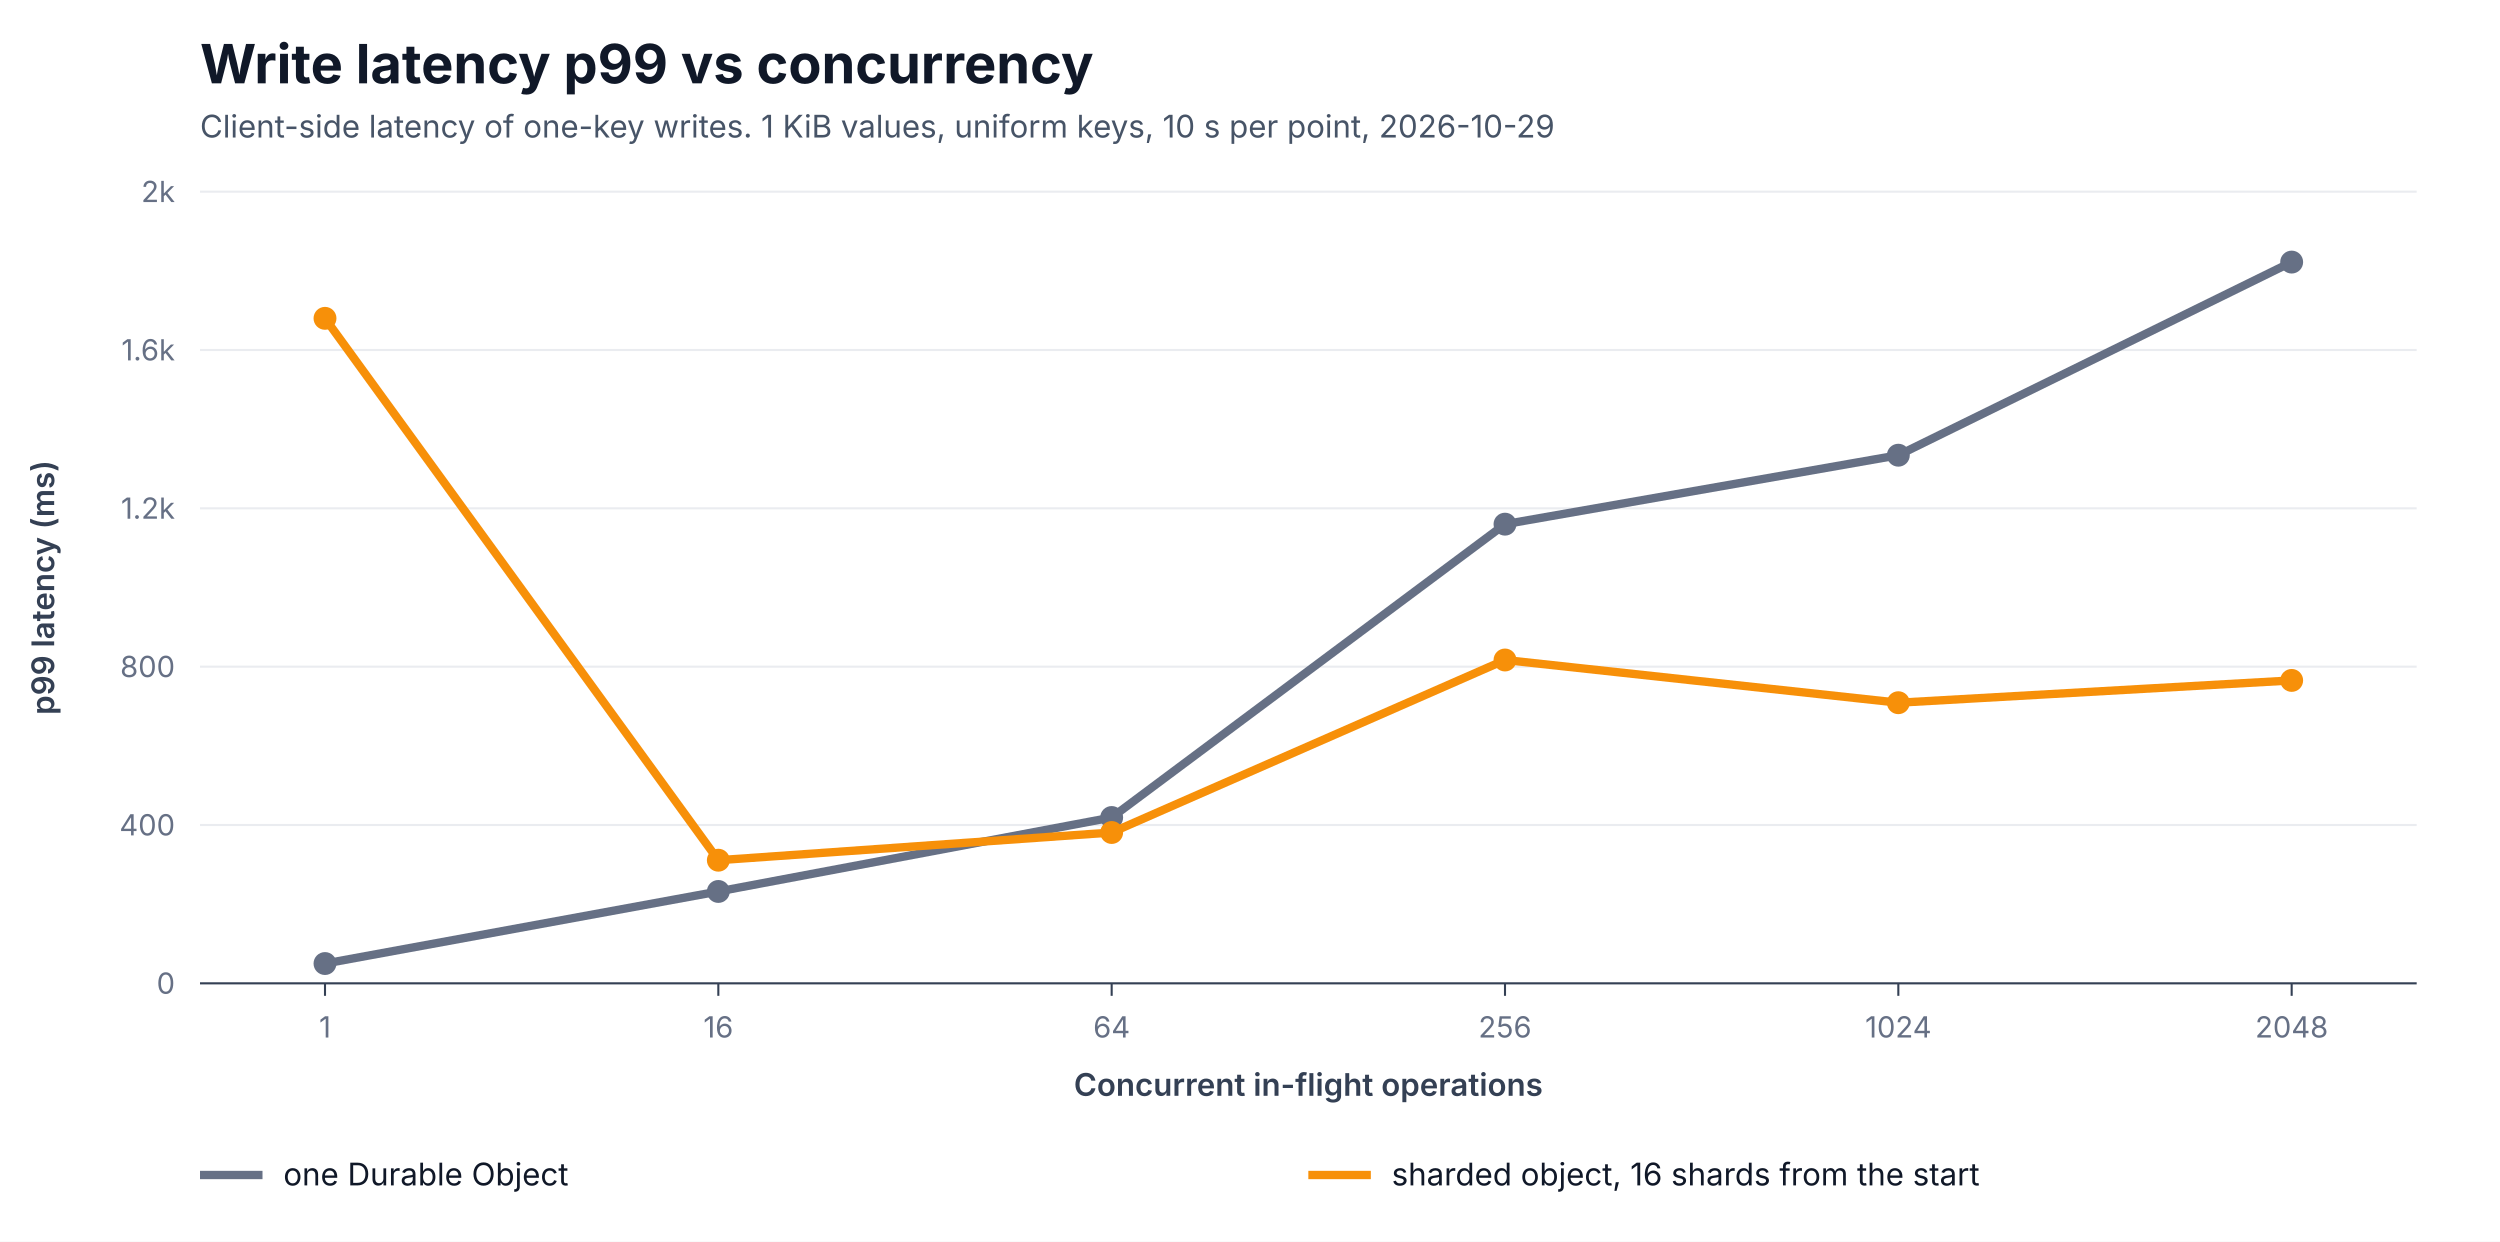
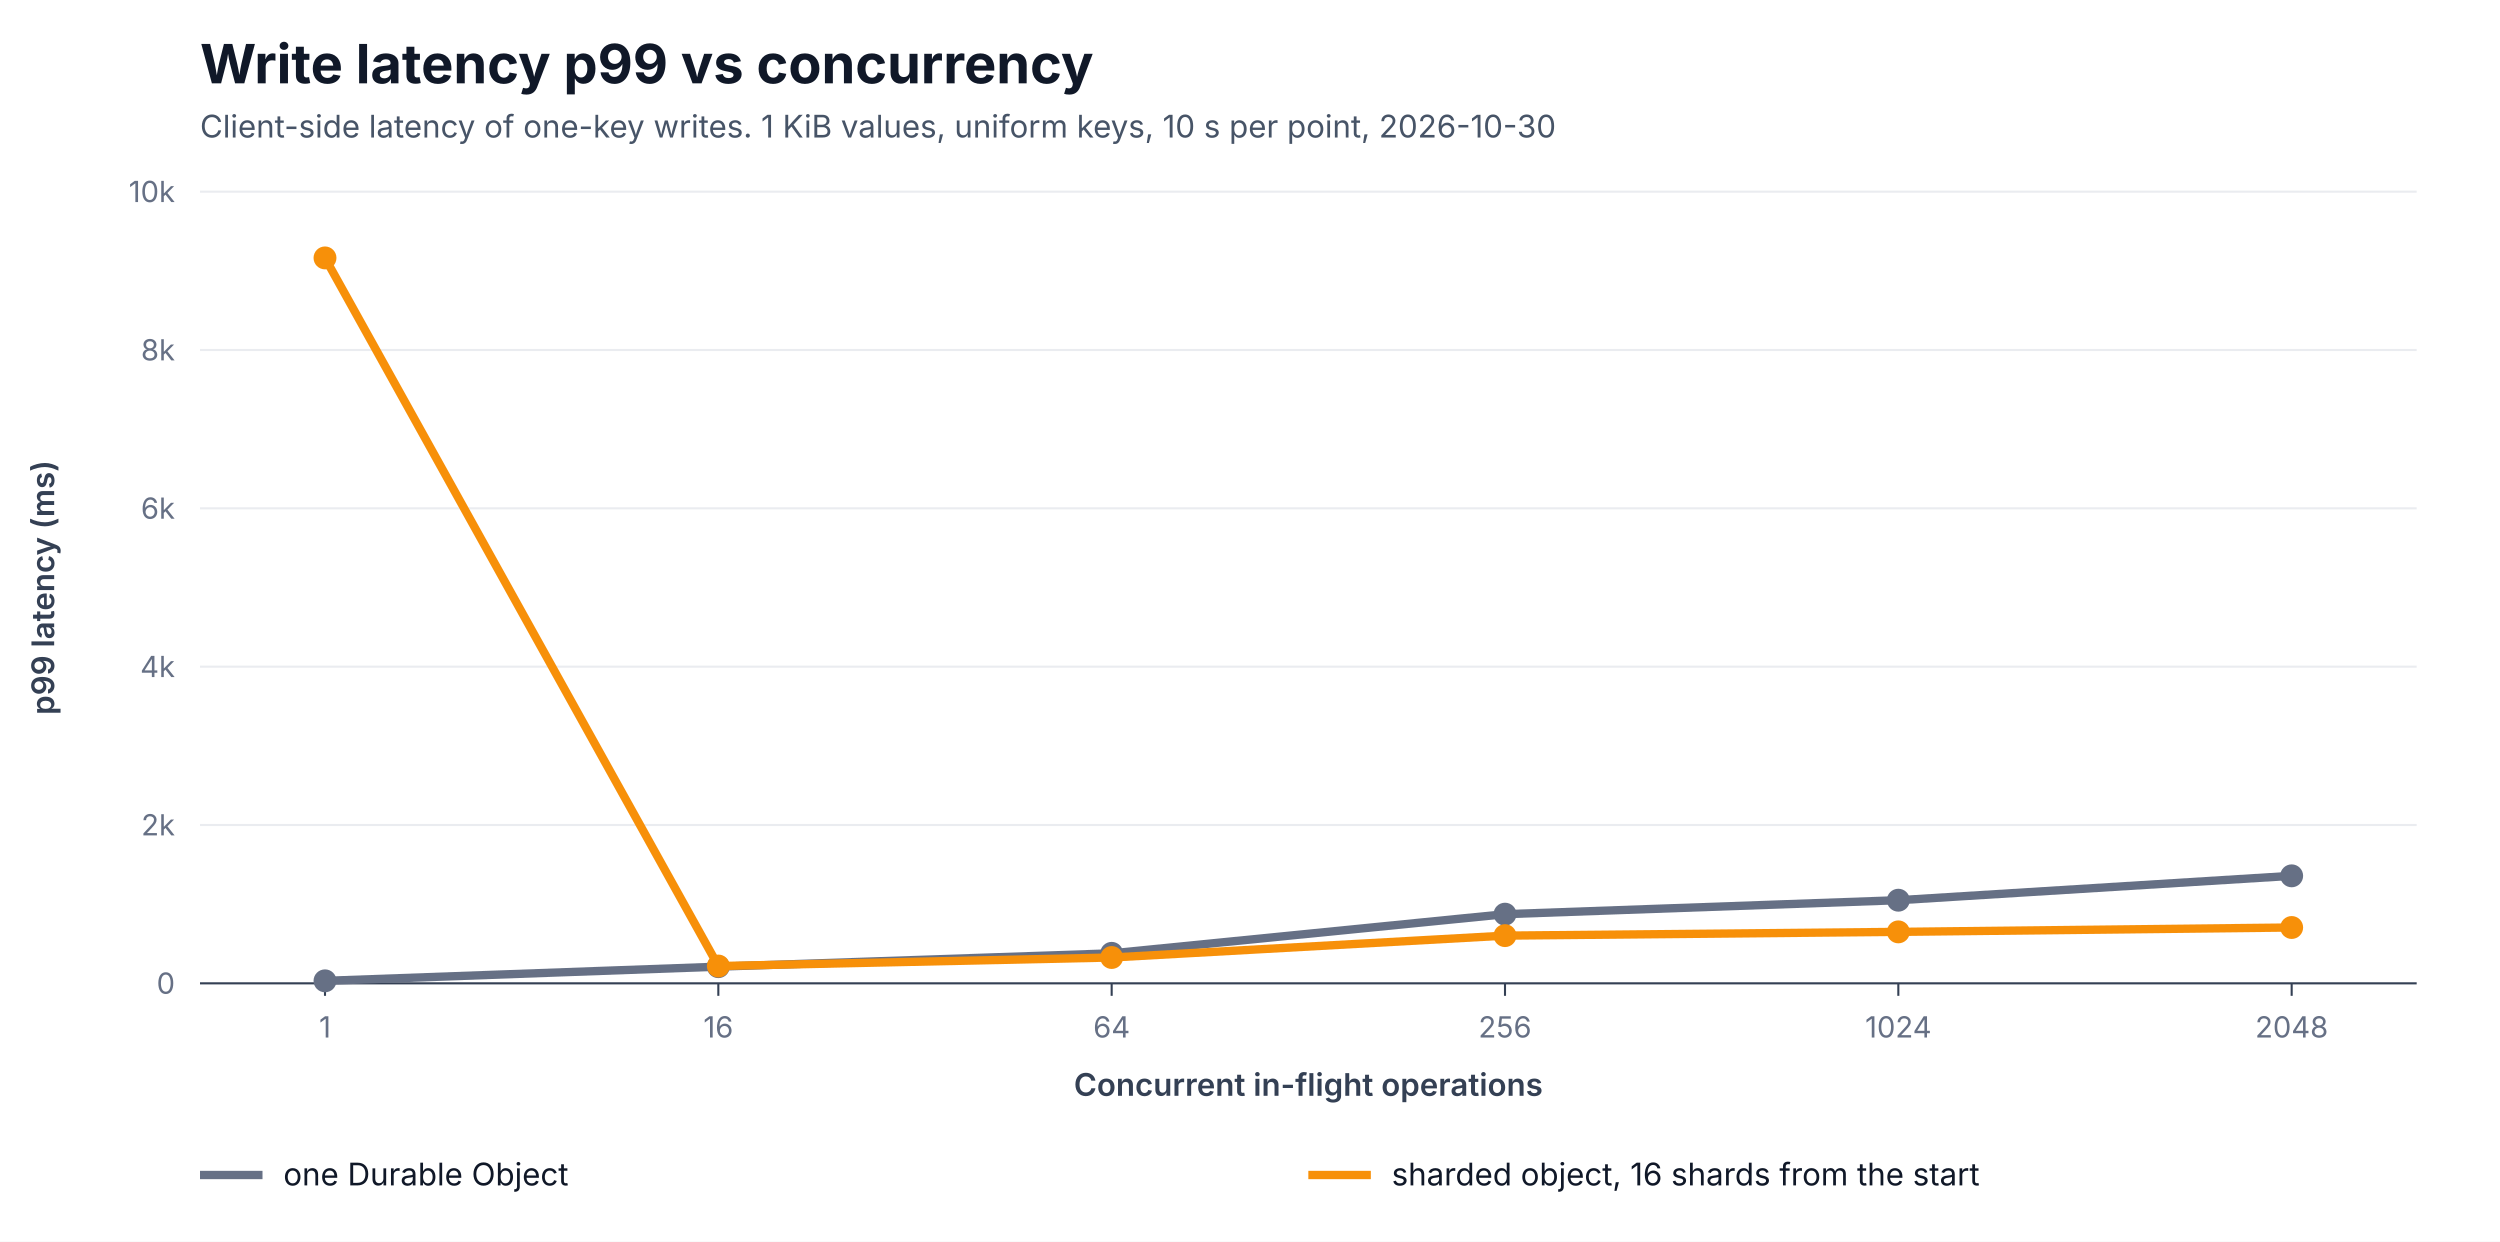
<svg xmlns="http://www.w3.org/2000/svg" width="1200" height="596" viewBox="0 0 1200 596">
  <style>text{font-family:Inter,ui-sans-serif,system-ui,-apple-system,sans-serif;fill:#101828}.title{font-size:26px;font-weight:700}.sub{font-size:15px;fill:#475467}.tick{font-size:14px;fill:#667085}.label{font-size:15px;font-weight:600;fill:#344054}.legend{font-size:15px}.grid{stroke:#eaecf0}.axisline{stroke:#344054}</style>
  <rect width="1200" height="596" fill="#fff" />
  <text x="96" y="40" class="title">Write latency p99 vs concurrency</text>
-   <text x="96" y="66" class="sub">Client-side latency of one-key writes. 1 KiB values, uniform keys, 10 s per point, 2026-10-29</text>
+   <text x="96" y="66" class="sub">Client-side latency of one-key writes. 1 KiB values, uniform keys, 10 s per point, 2026-10-30</text>
  <line x1="96" x2="1160" y1="472" y2="472" class="grid" />
  <text x="84" y="477" text-anchor="end" class="tick">0</text>
  <line x1="96" x2="1160" y1="396" y2="396" class="grid" />
-   <text x="84" y="401" text-anchor="end" class="tick">400</text>
+   <text x="84" y="401" text-anchor="end" class="tick">2k</text>
  <line x1="96" x2="1160" y1="320" y2="320" class="grid" />
-   <text x="84" y="325" text-anchor="end" class="tick">800</text>
+   <text x="84" y="325" text-anchor="end" class="tick">4k</text>
  <line x1="96" x2="1160" y1="244" y2="244" class="grid" />
-   <text x="84" y="249" text-anchor="end" class="tick">1.2k</text>
+   <text x="84" y="249" text-anchor="end" class="tick">6k</text>
  <line x1="96" x2="1160" y1="168" y2="168" class="grid" />
-   <text x="84" y="173" text-anchor="end" class="tick">1.6k</text>
+   <text x="84" y="173" text-anchor="end" class="tick">8k</text>
  <line x1="96" x2="1160" y1="92" y2="92" class="grid" />
-   <text x="84" y="97" text-anchor="end" class="tick">2k</text>
+   <text x="84" y="97" text-anchor="end" class="tick">10k</text>
  <line x1="96" x2="1160" y1="472" y2="472" class="axisline" />
  <line x1="156" x2="156" y1="472" y2="478" class="axisline" />
  <text x="156" y="498" text-anchor="middle" class="tick">1</text>
  <line x1="344.8" x2="344.8" y1="472" y2="478" class="axisline" />
  <text x="344.8" y="498" text-anchor="middle" class="tick">16</text>
  <line x1="533.6" x2="533.6" y1="472" y2="478" class="axisline" />
  <text x="533.6" y="498" text-anchor="middle" class="tick">64</text>
  <line x1="722.4" x2="722.4" y1="472" y2="478" class="axisline" />
  <text x="722.4" y="498" text-anchor="middle" class="tick">256</text>
  <line x1="911.2" x2="911.2" y1="472" y2="478" class="axisline" />
  <text x="911.2" y="498" text-anchor="middle" class="tick">1024</text>
  <line x1="1100" x2="1100" y1="472" y2="478" class="axisline" />
  <text x="1100" y="498" text-anchor="middle" class="tick">2048</text>
-   <polyline points="156.0,462.5 344.8,427.9 533.6,392.4 722.4,251.6 911.2,218.5 1100.0,125.8" fill="none" stroke="#667085" stroke-width="4" stroke-linejoin="round" />
-   <circle cx="156.0" cy="462.5" r="5.5" fill="#667085" />
-   <circle cx="344.8" cy="427.9" r="5.5" fill="#667085" />
-   <circle cx="533.6" cy="392.4" r="5.5" fill="#667085" />
-   <circle cx="722.4" cy="251.6" r="5.5" fill="#667085" />
-   <circle cx="911.2" cy="218.5" r="5.5" fill="#667085" />
-   <circle cx="1100.0" cy="125.8" r="5.5" fill="#667085" />
-   <polyline points="156.0,152.8 344.8,412.9 533.6,399.6 722.4,316.8 911.2,337.3 1100.0,326.6" fill="none" stroke="#f79009" stroke-width="4" stroke-linejoin="round" />
-   <circle cx="156.0" cy="152.8" r="5.5" fill="#f79009" />
-   <circle cx="344.8" cy="412.9" r="5.5" fill="#f79009" />
-   <circle cx="533.6" cy="399.6" r="5.5" fill="#f79009" />
-   <circle cx="722.4" cy="316.8" r="5.5" fill="#f79009" />
-   <circle cx="911.2" cy="337.3" r="5.5" fill="#f79009" />
-   <circle cx="1100.0" cy="326.6" r="5.5" fill="#f79009" />
+   <polyline points="156.0,470.8 344.8,464.0 533.6,457.6 722.4,438.8 911.2,432.1 1100.0,420.4" fill="none" stroke="#667085" stroke-width="4" stroke-linejoin="round" />
+   <circle cx="156.0" cy="470.8" r="5.5" fill="#667085" />
+   <circle cx="344.8" cy="464.0" r="5.5" fill="#667085" />
+   <circle cx="533.6" cy="457.6" r="5.5" fill="#667085" />
+   <circle cx="722.4" cy="438.8" r="5.5" fill="#667085" />
+   <circle cx="911.2" cy="432.1" r="5.5" fill="#667085" />
+   <circle cx="1100.0" cy="420.4" r="5.5" fill="#667085" />
+   <polyline points="156.0,123.8 344.8,463.7 533.6,459.6 722.4,449.1 911.2,447.3 1100.0,445.2" fill="none" stroke="#f79009" stroke-width="4" stroke-linejoin="round" />
+   <circle cx="156.0" cy="123.8" r="5.5" fill="#f79009" />
+   <circle cx="344.8" cy="463.7" r="5.5" fill="#f79009" />
+   <circle cx="533.6" cy="459.6" r="5.5" fill="#f79009" />
+   <circle cx="722.4" cy="449.1" r="5.5" fill="#f79009" />
+   <circle cx="911.2" cy="447.3" r="5.5" fill="#f79009" />
+   <circle cx="1100.0" cy="445.2" r="5.5" fill="#f79009" />
  <text x="628" y="526" text-anchor="middle" class="label">Concurrent in-flight operations</text>
  <text transform="translate(26,282) rotate(-90)" text-anchor="middle" class="label">p99 latency (ms)</text>
  <g transform="translate(96,564)">
    <line x1="0" x2="30" y1="0" y2="0" stroke="#667085" stroke-width="4" />
    <text x="40" y="5" class="legend">one Durable Object</text>
  </g>
  <g transform="translate(628,564)">
    <line x1="0" x2="30" y1="0" y2="0" stroke="#f79009" stroke-width="4" />
    <text x="40" y="5" class="legend">sharded object, 16 shards from the start</text>
  </g>
</svg>
